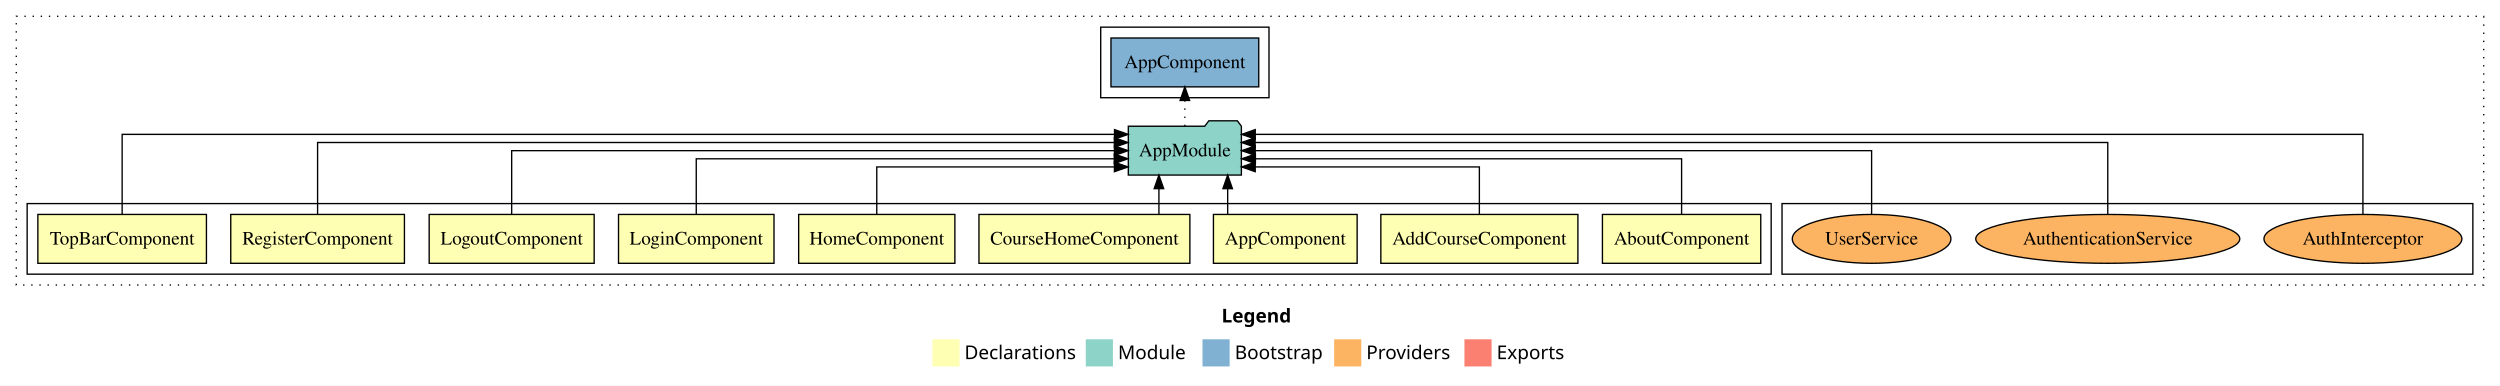
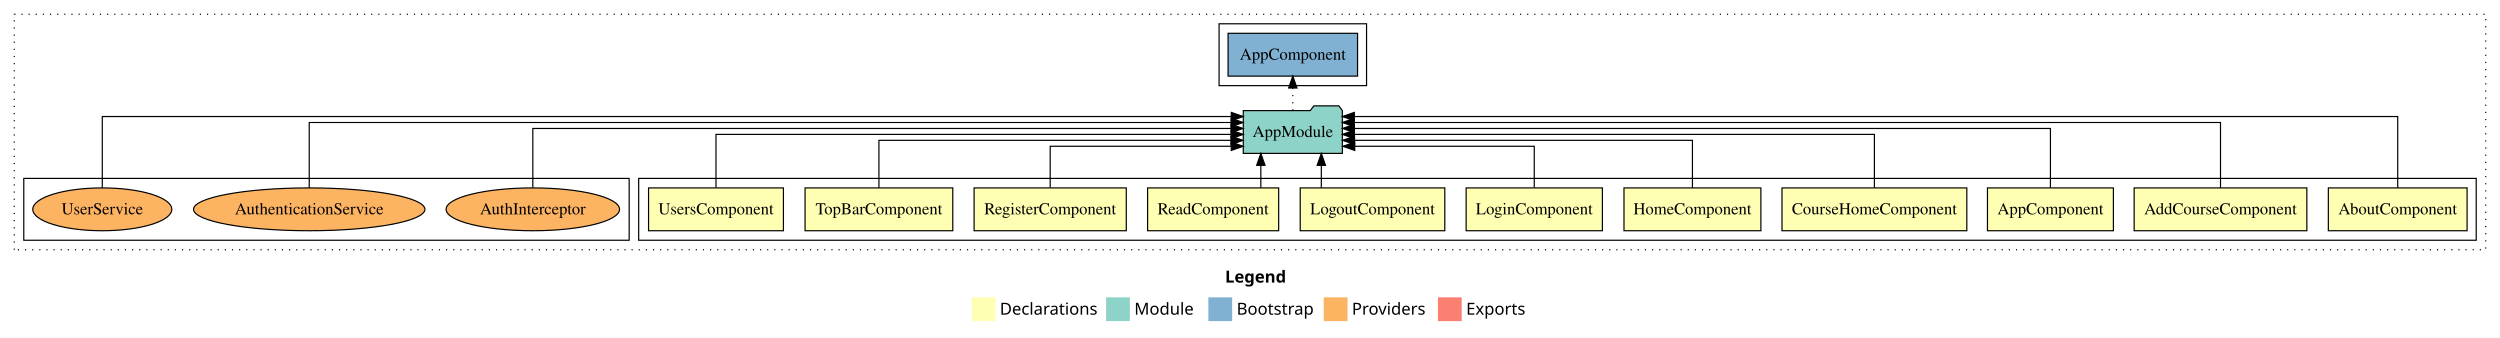
- <svg xmlns="http://www.w3.org/2000/svg" width="1842pt" height="284pt" viewBox="0.00 0.00 1842.00 284.00">
+ <svg xmlns="http://www.w3.org/2000/svg" width="2102pt" height="284pt" viewBox="0.00 0.00 2102.00 284.00">
  <g id="graph0" class="graph" transform="scale(1 1) rotate(0) translate(4 280)">
-     <polygon fill="white" stroke="transparent" points="-4,4 -4,-280 1838,-280 1838,4 -4,4" />
-     <text text-anchor="start" x="896.01" y="-42.4" font-family="sans-serif" font-weight="bold" font-size="14.00">Legend</text>
-     <polygon fill="#ffffb3" stroke="transparent" points="683,-10 683,-30 703,-30 703,-10 683,-10" />
-     <text text-anchor="start" x="706.63" y="-15.4" font-family="sans-serif" font-size="14.00">  Declarations</text>
-     <polygon fill="#8dd3c7" stroke="transparent" points="796,-10 796,-30 816,-30 816,-10 796,-10" />
-     <text text-anchor="start" x="819.73" y="-15.4" font-family="sans-serif" font-size="14.00">  Module</text>
-     <polygon fill="#80b1d3" stroke="transparent" points="882,-10 882,-30 902,-30 902,-10 882,-10" />
-     <text text-anchor="start" x="905.78" y="-15.4" font-family="sans-serif" font-size="14.00">  Bootstrap</text>
-     <polygon fill="#fdb462" stroke="transparent" points="979,-10 979,-30 999,-30 999,-10 979,-10" />
-     <text text-anchor="start" x="1002.67" y="-15.4" font-family="sans-serif" font-size="14.00">  Providers</text>
-     <polygon fill="#fb8072" stroke="transparent" points="1075,-10 1075,-30 1095,-30 1095,-10 1075,-10" />
-     <text text-anchor="start" x="1098.73" y="-15.4" font-family="sans-serif" font-size="14.00">  Exports</text>
+     <polygon fill="white" stroke="transparent" points="-4,4 -4,-280 2098,-280 2098,4 -4,4" />
+     <text text-anchor="start" x="1026.01" y="-42.4" font-family="sans-serif" font-weight="bold" font-size="14.00">Legend</text>
+     <polygon fill="#ffffb3" stroke="transparent" points="813,-10 813,-30 833,-30 833,-10 813,-10" />
+     <text text-anchor="start" x="836.63" y="-15.4" font-family="sans-serif" font-size="14.00">  Declarations</text>
+     <polygon fill="#8dd3c7" stroke="transparent" points="926,-10 926,-30 946,-30 946,-10 926,-10" />
+     <text text-anchor="start" x="949.73" y="-15.4" font-family="sans-serif" font-size="14.00">  Module</text>
+     <polygon fill="#80b1d3" stroke="transparent" points="1012,-10 1012,-30 1032,-30 1032,-10 1012,-10" />
+     <text text-anchor="start" x="1035.78" y="-15.4" font-family="sans-serif" font-size="14.00">  Bootstrap</text>
+     <polygon fill="#fdb462" stroke="transparent" points="1109,-10 1109,-30 1129,-30 1129,-10 1109,-10" />
+     <text text-anchor="start" x="1132.67" y="-15.4" font-family="sans-serif" font-size="14.00">  Providers</text>
+     <polygon fill="#fb8072" stroke="transparent" points="1205,-10 1205,-30 1225,-30 1225,-10 1205,-10" />
+     <text text-anchor="start" x="1228.73" y="-15.4" font-family="sans-serif" font-size="14.00">  Exports</text>
    <g id="clust1" class="cluster">
-       <polygon fill="none" stroke="black" stroke-dasharray="1,5" points="8,-70 8,-268 1826,-268 1826,-70 8,-70" />
-     </g>
-     <g id="clust14" class="cluster">
-       <polygon fill="none" stroke="black" points="807,-208 807,-260 931,-260 931,-208 807,-208" />
-     </g>
-     <g id="clust15" class="cluster">
-       <polygon fill="none" stroke="black" points="1309,-78 1309,-130 1818,-130 1818,-78 1309,-78" />
+       <polygon fill="none" stroke="black" stroke-dasharray="1,5" points="8,-70 8,-268 2086,-268 2086,-70 8,-70" />
    </g>
    <g id="clust2" class="cluster">
-       <polygon fill="none" stroke="black" points="16,-78 16,-130 1301,-130 1301,-78 16,-78" />
+       <polygon fill="none" stroke="black" points="533,-78 533,-130 2078,-130 2078,-78 533,-78" />
+     </g>
+     <g id="clust16" class="cluster">
+       <polygon fill="none" stroke="black" points="1021,-208 1021,-260 1145,-260 1145,-208 1021,-208" />
+     </g>
+     <g id="clust17" class="cluster">
+       <polygon fill="none" stroke="black" points="16,-78 16,-130 525,-130 525,-78 16,-78" />
    </g>
    <g id="node1" class="node">
-       <polygon fill="#ffffb3" stroke="black" points="1293.33,-122 1176.67,-122 1176.67,-86 1293.33,-86 1293.33,-122" />
-       <text text-anchor="middle" x="1235" y="-99.8" font-family="Times,serif" font-size="14.00">AboutComponent</text>
+       <polygon fill="#ffffb3" stroke="black" points="2070.33,-122 1953.67,-122 1953.67,-86 2070.33,-86 2070.33,-122" />
+       <text text-anchor="middle" x="2012" y="-99.8" font-family="Times,serif" font-size="14.00">AboutComponent</text>
+     </g>
+     <g id="node12" class="node">
+       <polygon fill="#8dd3c7" stroke="black" points="1124.66,-187 1121.66,-191 1100.66,-191 1097.66,-187 1041.34,-187 1041.34,-151 1124.66,-151 1124.66,-187" />
+       <text text-anchor="middle" x="1083" y="-164.8" font-family="Times,serif" font-size="14.00">AppModule</text>
+     </g>
+     <g id="edge1" class="edge">
+       <path fill="none" stroke="black" d="M2012,-122.09C2012,-145.13 2012,-182 2012,-182 2012,-182 1134.72,-182 1134.72,-182" />
+       <polygon fill="black" stroke="black" points="1134.72,-178.5 1124.72,-182 1134.72,-185.5 1134.72,-178.5" />
+     </g>
+     <g id="node2" class="node">
+       <polygon fill="#ffffb3" stroke="black" points="1935.6,-122 1790.4,-122 1790.4,-86 1935.6,-86 1935.6,-122" />
+       <text text-anchor="middle" x="1863" y="-99.8" font-family="Times,serif" font-size="14.00">AddCourseComponent</text>
+     </g>
+     <g id="edge2" class="edge">
+       <path fill="none" stroke="black" d="M1863,-122.04C1863,-143.66 1863,-177 1863,-177 1863,-177 1134.66,-177 1134.66,-177" />
+       <polygon fill="black" stroke="black" points="1134.66,-173.5 1124.66,-177 1134.66,-180.5 1134.66,-173.5" />
+     </g>
+     <g id="node3" class="node">
+       <polygon fill="#ffffb3" stroke="black" points="1772.94,-122 1667.06,-122 1667.06,-86 1772.94,-86 1772.94,-122" />
+       <text text-anchor="middle" x="1720" y="-99.8" font-family="Times,serif" font-size="14.00">AppComponent</text>
+     </g>
+     <g id="edge3" class="edge">
+       <path fill="none" stroke="black" d="M1720,-122.22C1720,-142.37 1720,-172 1720,-172 1720,-172 1134.8,-172 1134.8,-172" />
+       <polygon fill="black" stroke="black" points="1134.8,-168.5 1124.8,-172 1134.8,-175.5 1134.8,-168.5" />
+     </g>
+     <g id="node4" class="node">
+       <polygon fill="#ffffb3" stroke="black" points="1649.7,-122 1494.3,-122 1494.3,-86 1649.7,-86 1649.7,-122" />
+       <text text-anchor="middle" x="1572" y="-99.8" font-family="Times,serif" font-size="14.00">CourseHomeComponent</text>
+     </g>
+     <g id="edge4" class="edge">
+       <path fill="none" stroke="black" d="M1572,-122.22C1572,-140.83 1572,-167 1572,-167 1572,-167 1134.69,-167 1134.69,-167" />
+       <polygon fill="black" stroke="black" points="1134.69,-163.5 1124.69,-167 1134.69,-170.5 1134.69,-163.5" />
+     </g>
+     <g id="node5" class="node">
+       <polygon fill="#ffffb3" stroke="black" points="1476.55,-122 1361.45,-122 1361.45,-86 1476.55,-86 1476.55,-122" />
+       <text text-anchor="middle" x="1419" y="-99.8" font-family="Times,serif" font-size="14.00">HomeComponent</text>
+     </g>
+     <g id="edge5" class="edge">
+       <path fill="none" stroke="black" d="M1419,-122.03C1419,-139.06 1419,-162 1419,-162 1419,-162 1134.88,-162 1134.88,-162" />
+       <polygon fill="black" stroke="black" points="1134.88,-158.5 1124.88,-162 1134.88,-165.5 1134.88,-158.5" />
+     </g>
+     <g id="node6" class="node">
+       <polygon fill="#ffffb3" stroke="black" points="1343.28,-122 1228.72,-122 1228.72,-86 1343.28,-86 1343.28,-122" />
+       <text text-anchor="middle" x="1286" y="-99.8" font-family="Times,serif" font-size="14.00">LoginComponent</text>
+     </g>
+     <g id="edge6" class="edge">
+       <path fill="none" stroke="black" d="M1286,-122.24C1286,-137.57 1286,-157 1286,-157 1286,-157 1135.06,-157 1135.06,-157" />
+       <polygon fill="black" stroke="black" points="1135.06,-153.5 1125.06,-157 1135.06,-160.5 1135.06,-153.5" />
+     </g>
+     <g id="node7" class="node">
+       <polygon fill="#ffffb3" stroke="black" points="1210.78,-122 1089.22,-122 1089.22,-86 1210.78,-86 1210.78,-122" />
+       <text text-anchor="middle" x="1150" y="-99.8" font-family="Times,serif" font-size="14.00">LogoutComponent</text>
+     </g>
+     <g id="edge7" class="edge">
+       <path fill="none" stroke="black" d="M1106.97,-122.11C1106.97,-122.11 1106.97,-140.99 1106.97,-140.99" />
+       <polygon fill="black" stroke="black" points="1103.47,-140.99 1106.97,-150.99 1110.47,-140.99 1103.47,-140.99" />
+     </g>
+     <g id="node8" class="node">
+       <polygon fill="#ffffb3" stroke="black" points="1071.1,-122 960.9,-122 960.9,-86 1071.1,-86 1071.1,-122" />
+       <text text-anchor="middle" x="1016" y="-99.8" font-family="Times,serif" font-size="14.00">ReadComponent</text>
+     </g>
+     <g id="edge8" class="edge">
+       <path fill="none" stroke="black" d="M1056.11,-122.11C1056.11,-122.11 1056.11,-140.99 1056.11,-140.99" />
+       <polygon fill="black" stroke="black" points="1052.61,-140.99 1056.11,-150.99 1059.61,-140.99 1052.61,-140.99" />
+     </g>
+     <g id="node9" class="node">
+       <polygon fill="#ffffb3" stroke="black" points="942.98,-122 815.02,-122 815.02,-86 942.98,-86 942.98,-122" />
+       <text text-anchor="middle" x="879" y="-99.8" font-family="Times,serif" font-size="14.00">RegisterComponent</text>
+     </g>
+     <g id="edge9" class="edge">
+       <path fill="none" stroke="black" d="M879,-122.24C879,-137.57 879,-157 879,-157 879,-157 1031.23,-157 1031.23,-157" />
+       <polygon fill="black" stroke="black" points="1031.23,-160.5 1041.23,-157 1031.23,-153.5 1031.23,-160.5" />
    </g>
    <g id="node10" class="node">
-       <polygon fill="#8dd3c7" stroke="black" points="910.66,-187 907.66,-191 886.66,-191 883.66,-187 827.34,-187 827.34,-151 910.66,-151 910.66,-187" />
-       <text text-anchor="middle" x="869" y="-164.8" font-family="Times,serif" font-size="14.00">AppModule</text>
+       <polygon fill="#ffffb3" stroke="black" points="797.1,-122 672.9,-122 672.9,-86 797.1,-86 797.1,-122" />
+       <text text-anchor="middle" x="735" y="-99.8" font-family="Times,serif" font-size="14.00">TopBarComponent</text>
    </g>
-     <g id="edge1" class="edge">
-       <path fill="none" stroke="black" d="M1235,-122.02C1235,-139.37 1235,-163 1235,-163 1235,-163 920.98,-163 920.98,-163" />
-       <polygon fill="black" stroke="black" points="920.98,-159.5 910.98,-163 920.98,-166.5 920.98,-159.5" />
-     </g>
-     <g id="node2" class="node">
-       <polygon fill="#ffffb3" stroke="black" points="1158.6,-122 1013.4,-122 1013.4,-86 1158.6,-86 1158.6,-122" />
-       <text text-anchor="middle" x="1086" y="-99.8" font-family="Times,serif" font-size="14.00">AddCourseComponent</text>
-     </g>
-     <g id="edge2" class="edge">
-       <path fill="none" stroke="black" d="M1086,-122.24C1086,-137.57 1086,-157 1086,-157 1086,-157 920.84,-157 920.84,-157" />
-       <polygon fill="black" stroke="black" points="920.84,-153.5 910.84,-157 920.84,-160.5 920.84,-153.5" />
-     </g>
-     <g id="node3" class="node">
-       <polygon fill="#ffffb3" stroke="black" points="995.94,-122 890.06,-122 890.06,-86 995.94,-86 995.94,-122" />
-       <text text-anchor="middle" x="943" y="-99.8" font-family="Times,serif" font-size="14.00">AppComponent</text>
-     </g>
-     <g id="edge3" class="edge">
-       <path fill="none" stroke="black" d="M900.55,-122.11C900.55,-122.11 900.55,-140.99 900.55,-140.99" />
-       <polygon fill="black" stroke="black" points="897.05,-140.99 900.55,-150.99 904.05,-140.99 897.05,-140.99" />
-     </g>
-     <g id="node4" class="node">
-       <polygon fill="#ffffb3" stroke="black" points="872.7,-122 717.3,-122 717.3,-86 872.7,-86 872.7,-122" />
-       <text text-anchor="middle" x="795" y="-99.8" font-family="Times,serif" font-size="14.00">CourseHomeComponent</text>
-     </g>
-     <g id="edge4" class="edge">
-       <path fill="none" stroke="black" d="M849.89,-122.11C849.89,-122.11 849.89,-140.99 849.89,-140.99" />
-       <polygon fill="black" stroke="black" points="846.39,-140.99 849.89,-150.99 853.39,-140.99 846.39,-140.99" />
-     </g>
-     <g id="node5" class="node">
-       <polygon fill="#ffffb3" stroke="black" points="699.55,-122 584.45,-122 584.45,-86 699.55,-86 699.55,-122" />
-       <text text-anchor="middle" x="642" y="-99.8" font-family="Times,serif" font-size="14.00">HomeComponent</text>
-     </g>
-     <g id="edge5" class="edge">
-       <path fill="none" stroke="black" d="M642,-122.24C642,-137.57 642,-157 642,-157 642,-157 817.1,-157 817.1,-157" />
-       <polygon fill="black" stroke="black" points="817.1,-160.5 827.1,-157 817.1,-153.5 817.1,-160.5" />
-     </g>
-     <g id="node6" class="node">
-       <polygon fill="#ffffb3" stroke="black" points="566.28,-122 451.72,-122 451.72,-86 566.28,-86 566.28,-122" />
-       <text text-anchor="middle" x="509" y="-99.8" font-family="Times,serif" font-size="14.00">LoginComponent</text>
-     </g>
-     <g id="edge6" class="edge">
-       <path fill="none" stroke="black" d="M509,-122.02C509,-139.37 509,-163 509,-163 509,-163 817,-163 817,-163" />
-       <polygon fill="black" stroke="black" points="817,-166.5 827,-163 817,-159.5 817,-166.5" />
-     </g>
-     <g id="node7" class="node">
-       <polygon fill="#ffffb3" stroke="black" points="433.78,-122 312.22,-122 312.22,-86 433.78,-86 433.78,-122" />
-       <text text-anchor="middle" x="373" y="-99.8" font-family="Times,serif" font-size="14.00">LogoutComponent</text>
-     </g>
-     <g id="edge7" class="edge">
-       <path fill="none" stroke="black" d="M373,-122.11C373,-141.34 373,-169 373,-169 373,-169 817.14,-169 817.14,-169" />
-       <polygon fill="black" stroke="black" points="817.14,-172.5 827.14,-169 817.14,-165.5 817.14,-172.5" />
-     </g>
-     <g id="node8" class="node">
-       <polygon fill="#ffffb3" stroke="black" points="293.98,-122 166.02,-122 166.02,-86 293.98,-86 293.98,-122" />
-       <text text-anchor="middle" x="230" y="-99.8" font-family="Times,serif" font-size="14.00">RegisterComponent</text>
-     </g>
-     <g id="edge8" class="edge">
-       <path fill="none" stroke="black" d="M230,-122.28C230,-143.32 230,-175 230,-175 230,-175 817.07,-175 817.07,-175" />
-       <polygon fill="black" stroke="black" points="817.07,-178.5 827.07,-175 817.07,-171.5 817.07,-178.5" />
-     </g>
-     <g id="node9" class="node">
-       <polygon fill="#ffffb3" stroke="black" points="148.1,-122 23.9,-122 23.9,-86 148.1,-86 148.1,-122" />
-       <text text-anchor="middle" x="86" y="-99.8" font-family="Times,serif" font-size="14.00">TopBarComponent</text>
-     </g>
-     <g id="edge9" class="edge">
-       <path fill="none" stroke="black" d="M86,-122.25C86,-145.02 86,-181 86,-181 86,-181 817.18,-181 817.18,-181" />
-       <polygon fill="black" stroke="black" points="817.18,-184.5 827.18,-181 817.18,-177.5 817.18,-184.5" />
+     <g id="edge10" class="edge">
+       <path fill="none" stroke="black" d="M735,-122.03C735,-139.06 735,-162 735,-162 735,-162 1031.02,-162 1031.02,-162" />
+       <polygon fill="black" stroke="black" points="1031.02,-165.5 1041.02,-162 1031.02,-158.5 1031.02,-165.5" />
    </g>
    <g id="node11" class="node">
-       <polygon fill="#80b1d3" stroke="black" points="923.44,-252 814.56,-252 814.56,-216 923.44,-216 923.44,-252" />
-       <text text-anchor="middle" x="869" y="-229.8" font-family="Times,serif" font-size="14.00">AppComponent </text>
-     </g>
-     <g id="edge10" class="edge">
-       <path fill="none" stroke="black" stroke-dasharray="1,5" d="M869,-187.11C869,-187.11 869,-205.99 869,-205.99" />
-       <polygon fill="black" stroke="black" points="865.5,-205.99 869,-215.99 872.5,-205.99 865.5,-205.99" />
-     </g>
-     <g id="node12" class="node">
-       <ellipse fill="#fdb462" stroke="black" cx="1737" cy="-104" rx="72.91" ry="18" />
-       <text text-anchor="middle" x="1737" y="-99.8" font-family="Times,serif" font-size="14.00">AuthInterceptor</text>
+       <polygon fill="#ffffb3" stroke="black" points="654.7,-122 541.3,-122 541.3,-86 654.7,-86 654.7,-122" />
+       <text text-anchor="middle" x="598" y="-99.8" font-family="Times,serif" font-size="14.00">UsersComponent</text>
    </g>
    <g id="edge11" class="edge">
-       <path fill="none" stroke="black" d="M1737,-122.25C1737,-145.02 1737,-181 1737,-181 1737,-181 920.87,-181 920.87,-181" />
-       <polygon fill="black" stroke="black" points="920.87,-177.5 910.87,-181 920.87,-184.5 920.87,-177.5" />
+       <path fill="none" stroke="black" d="M598,-122.22C598,-140.83 598,-167 598,-167 598,-167 1031.23,-167 1031.23,-167" />
+       <polygon fill="black" stroke="black" points="1031.23,-170.5 1041.23,-167 1031.23,-163.5 1031.23,-170.5" />
    </g>
    <g id="node13" class="node">
-       <ellipse fill="#fdb462" stroke="black" cx="1549" cy="-104" rx="97.27" ry="18" />
-       <text text-anchor="middle" x="1549" y="-99.8" font-family="Times,serif" font-size="14.00">AuthenticationService</text>
+       <polygon fill="#80b1d3" stroke="black" points="1137.44,-252 1028.56,-252 1028.56,-216 1137.44,-216 1137.44,-252" />
+       <text text-anchor="middle" x="1083" y="-229.8" font-family="Times,serif" font-size="14.00">AppComponent </text>
    </g>
    <g id="edge12" class="edge">
-       <path fill="none" stroke="black" d="M1549,-122.28C1549,-143.32 1549,-175 1549,-175 1549,-175 920.77,-175 920.77,-175" />
-       <polygon fill="black" stroke="black" points="920.77,-171.5 910.77,-175 920.77,-178.5 920.77,-171.5" />
+       <path fill="none" stroke="black" stroke-dasharray="1,5" d="M1083,-187.11C1083,-187.11 1083,-205.99 1083,-205.99" />
+       <polygon fill="black" stroke="black" points="1079.5,-205.99 1083,-215.99 1086.5,-205.99 1079.5,-205.99" />
    </g>
    <g id="node14" class="node">
-       <ellipse fill="#fdb462" stroke="black" cx="1375" cy="-104" rx="58.44" ry="18" />
-       <text text-anchor="middle" x="1375" y="-99.8" font-family="Times,serif" font-size="14.00">UserService</text>
+       <ellipse fill="#fdb462" stroke="black" cx="444" cy="-104" rx="72.91" ry="18" />
+       <text text-anchor="middle" x="444" y="-99.8" font-family="Times,serif" font-size="14.00">AuthInterceptor</text>
    </g>
    <g id="edge13" class="edge">
-       <path fill="none" stroke="black" d="M1375,-122.11C1375,-141.34 1375,-169 1375,-169 1375,-169 920.84,-169 920.84,-169" />
-       <polygon fill="black" stroke="black" points="920.84,-165.5 910.84,-169 920.84,-172.5 920.84,-165.5" />
+       <path fill="none" stroke="black" d="M444,-122.22C444,-142.37 444,-172 444,-172 444,-172 1031.07,-172 1031.07,-172" />
+       <polygon fill="black" stroke="black" points="1031.07,-175.5 1041.07,-172 1031.07,-168.5 1031.07,-175.5" />
+     </g>
+     <g id="node15" class="node">
+       <ellipse fill="#fdb462" stroke="black" cx="256" cy="-104" rx="97.27" ry="18" />
+       <text text-anchor="middle" x="256" y="-99.8" font-family="Times,serif" font-size="14.00">AuthenticationService</text>
+     </g>
+     <g id="edge14" class="edge">
+       <path fill="none" stroke="black" d="M256,-122.04C256,-143.66 256,-177 256,-177 256,-177 1031.14,-177 1031.14,-177" />
+       <polygon fill="black" stroke="black" points="1031.14,-180.5 1041.14,-177 1031.14,-173.5 1031.14,-180.5" />
+     </g>
+     <g id="node16" class="node">
+       <ellipse fill="#fdb462" stroke="black" cx="82" cy="-104" rx="58.44" ry="18" />
+       <text text-anchor="middle" x="82" y="-99.8" font-family="Times,serif" font-size="14.00">UserService</text>
+     </g>
+     <g id="edge15" class="edge">
+       <path fill="none" stroke="black" d="M82,-122.09C82,-145.13 82,-182 82,-182 82,-182 1031.26,-182 1031.26,-182" />
+       <polygon fill="black" stroke="black" points="1031.26,-185.5 1041.26,-182 1031.26,-178.5 1031.26,-185.5" />
    </g>
  </g>
</svg>
